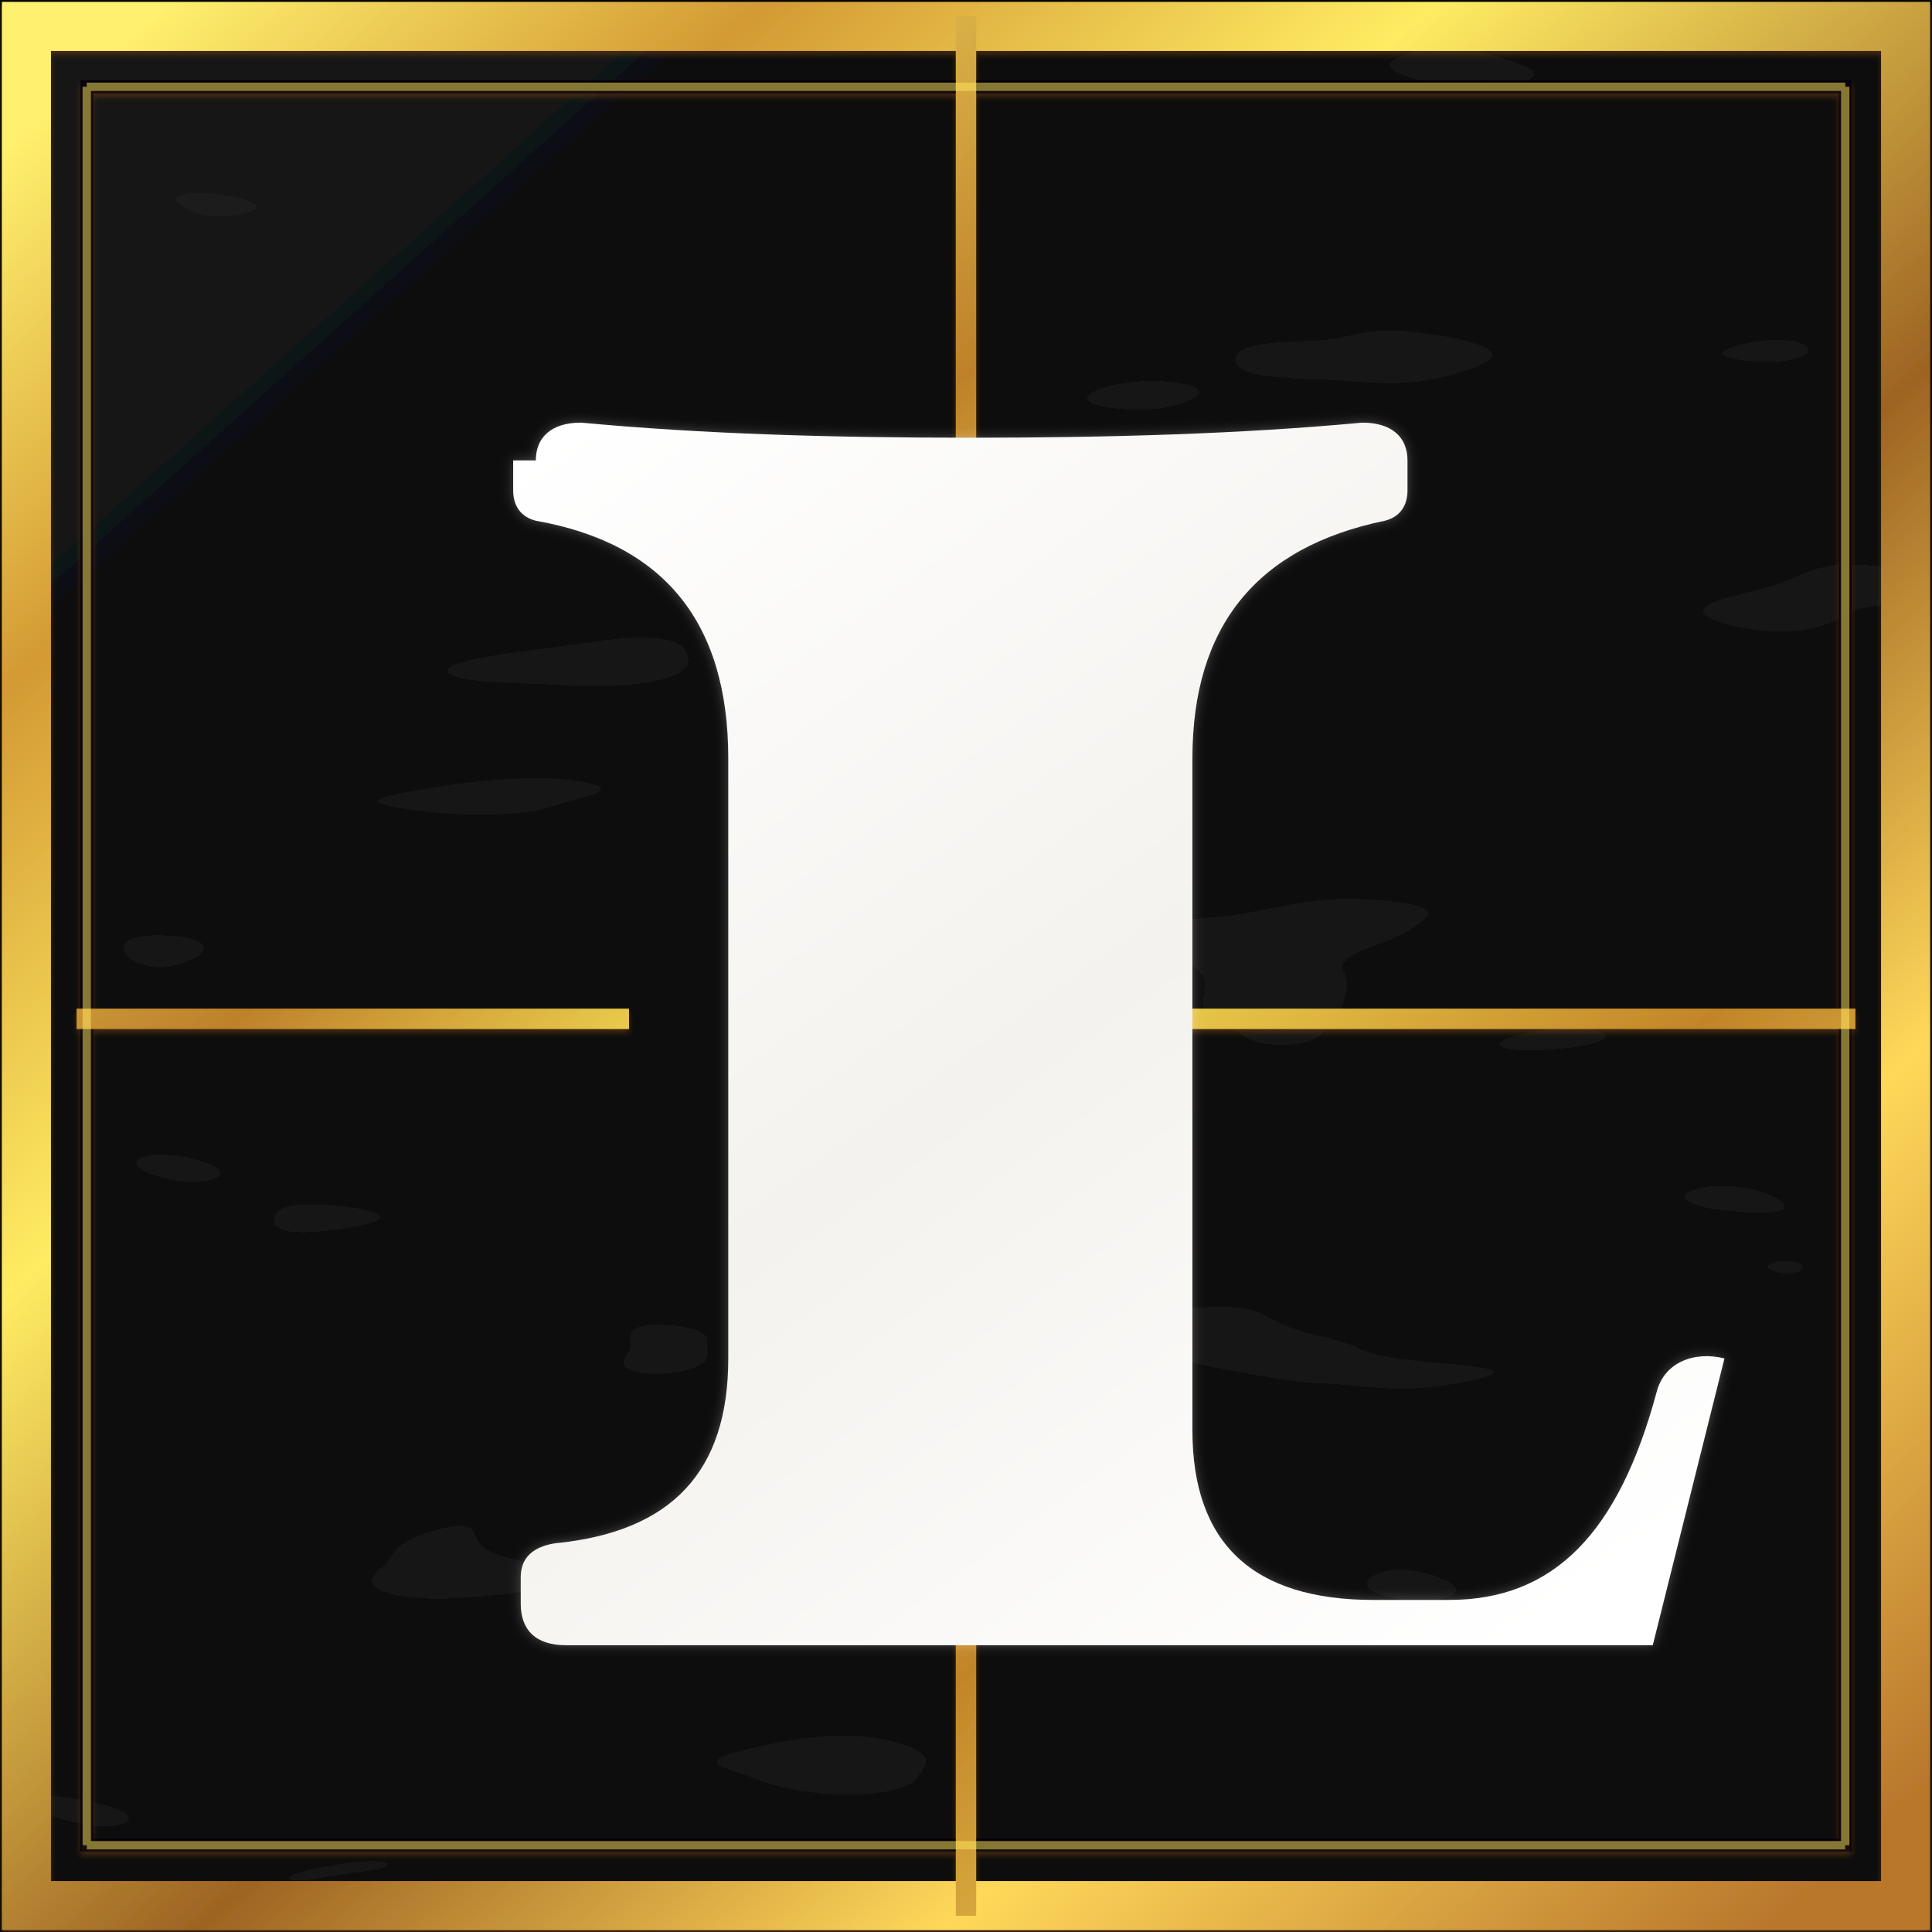
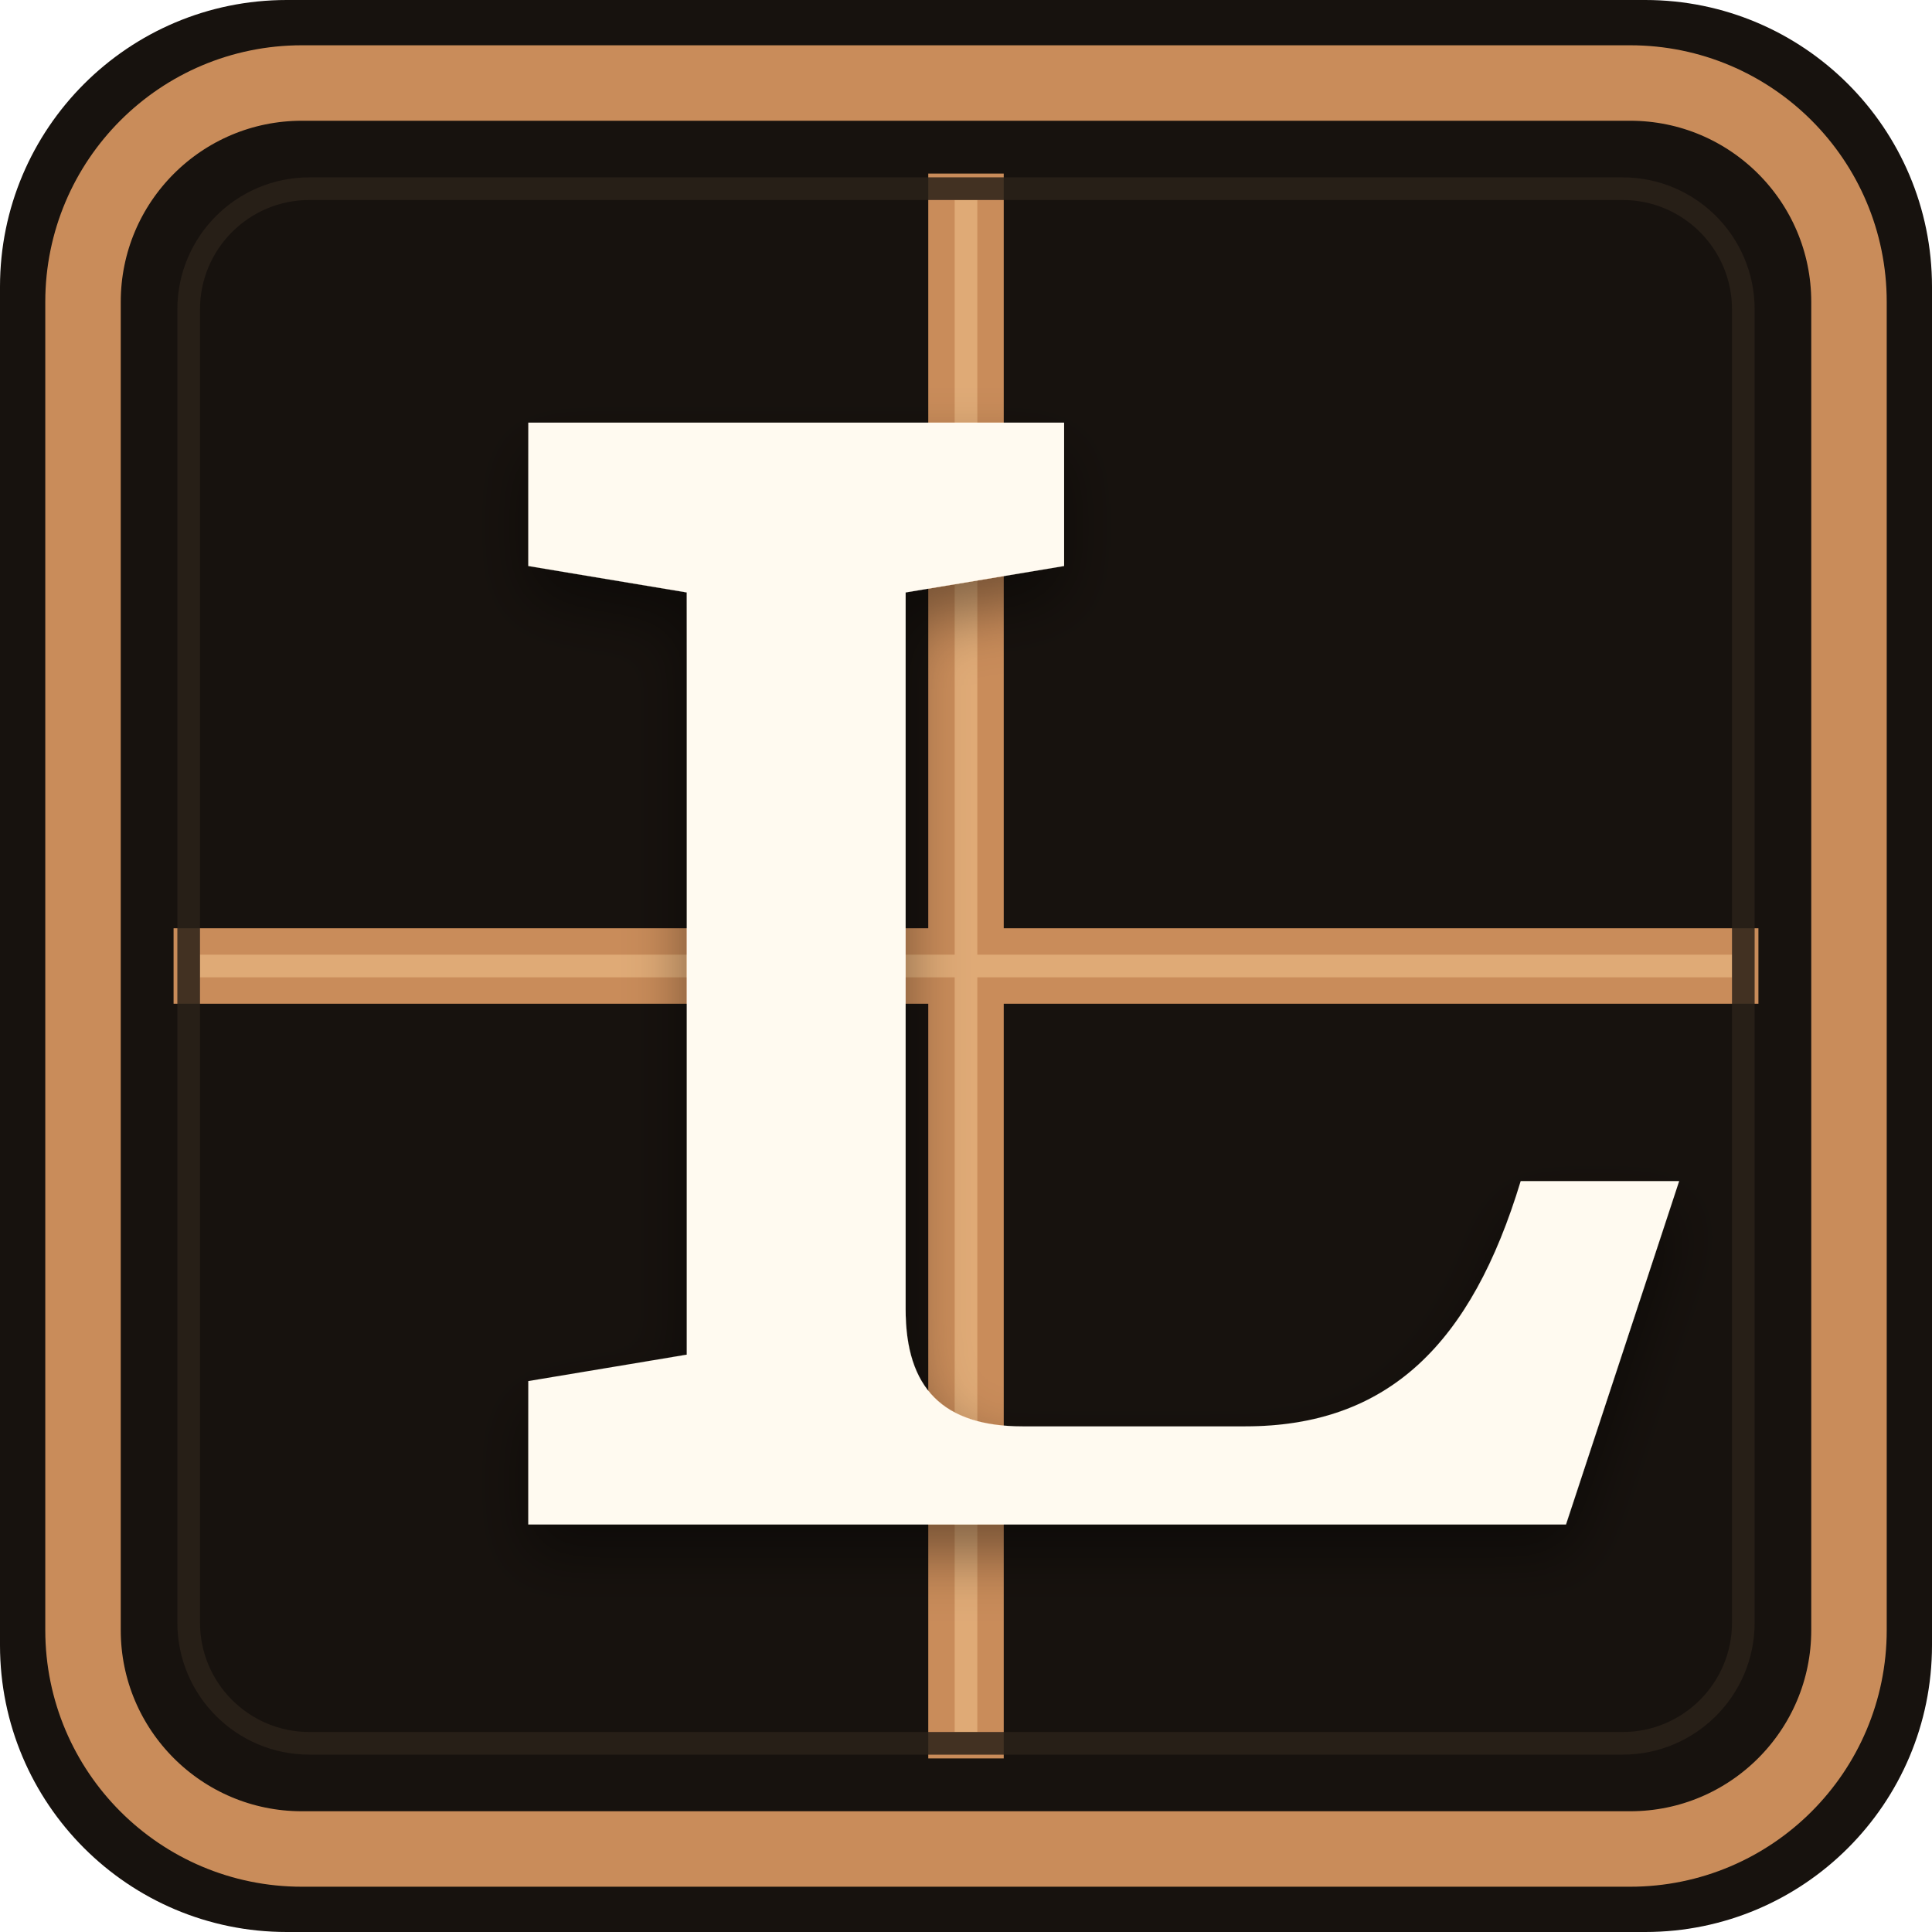
<svg xmlns="http://www.w3.org/2000/svg" viewBox="0 0 512 512" role="img" aria-labelledby="title desc">
  <defs>
-     <linearGradient id="frameGold" x1="34" y1="10" x2="478" y2="502" gradientUnits="userSpaceOnUse">
-       <stop offset="0" stop-color="#fff06d" />
-       <stop offset="0.16" stop-color="#d39a34" />
-       <stop offset="0.34" stop-color="#ffec63" />
-       <stop offset="0.58" stop-color="#9d6423" />
-       <stop offset="0.78" stop-color="#ffd85a" />
-       <stop offset="1" stop-color="#b9772c" />
-     </linearGradient>
-     <linearGradient id="groutGold" x1="62" y1="36" x2="450" y2="476" gradientUnits="userSpaceOnUse">
-       <stop offset="0" stop-color="#fff36f" />
-       <stop offset="0.3" stop-color="#be812a" />
-       <stop offset="0.48" stop-color="#fff05c" />
-       <stop offset="0.74" stop-color="#c28528" />
-       <stop offset="1" stop-color="#fff06b" />
-     </linearGradient>
-     <linearGradient id="panel" x1="64" y1="42" x2="448" y2="470" gradientUnits="userSpaceOnUse">
-       <stop offset="0" stop-color="#141414" />
-       <stop offset="0.42" stop-color="#070809" />
-       <stop offset="1" stop-color="#111111" />
-     </linearGradient>
-     <linearGradient id="letterWhite" x1="150" y1="112" x2="390" y2="446" gradientUnits="userSpaceOnUse">
-       <stop offset="0" stop-color="#ffffff" />
-       <stop offset="0.5" stop-color="#f4f2ee" />
-       <stop offset="1" stop-color="#ffffff" />
-     </linearGradient>
-     <filter id="softLetterShadow" x="-18%" y="-14%" width="136%" height="132%">
-       <feDropShadow dx="0" dy="2.8" stdDeviation="3.4" flood-color="#000000" flood-opacity="0.72" />
-       <feDropShadow dx="0" dy="0" stdDeviation="1.5" flood-color="#ffffff" flood-opacity="0.26" />
-     </filter>
-     <filter id="goldGlow" x="-20%" y="-20%" width="140%" height="140%">
-       <feDropShadow dx="0" dy="0" stdDeviation="1.6" flood-color="#fff06c" flood-opacity="0.48" />
-       <feDropShadow dx="0" dy="1" stdDeviation="0.8" flood-color="#6d3d11" flood-opacity="0.58" />
-     </filter>
-     <filter id="panelTexture" x="0" y="0" width="100%" height="100%">
-       <feTurbulence type="fractalNoise" baseFrequency="0.01 0.035" numOctaves="2" seed="17" result="noise" />
-       <feColorMatrix in="noise" type="matrix" values="0 0 0 0 0.035 0 0 0 0 0.035 0 0 0 0 0.035 0 0 0 .08 0" />
-       <feBlend in="SourceGraphic" mode="screen" />
+     <filter id="letterShadow" x="-16%" y="-16%" width="132%" height="132%">
+       <feDropShadow dx="0" dy="8" stdDeviation="8" flood-color="#000000" flood-opacity="0.42" />
    </filter>
  </defs>
-   <rect width="512" height="512" fill="#050607" />
-   <rect x="10" y="10" width="492" height="492" fill="url(#panel)" filter="url(#panelTexture)" />
-   <g filter="url(#goldGlow)">
-     <rect x="7" y="7" width="498" height="498" fill="none" stroke="url(#frameGold)" stroke-width="13" />
-     <rect x="23" y="23" width="466" height="466" fill="none" stroke="#050607" stroke-width="3.5" opacity="0.88" />
-     <path d="M256 7v109M256 133v111M256 273v97M256 394v111" fill="none" stroke="url(#groutGold)" stroke-width="5.4" stroke-linecap="square" />
-     <path d="M23 270h141M224 270h265" fill="none" stroke="url(#groutGold)" stroke-width="5.4" stroke-linecap="square" />
-     <path d="M23 23h466M23 489h466M23 23v466M489 23v466" fill="none" stroke="#ffe761" stroke-width="2.2" opacity="0.5" />
-   </g>
-   <path filter="url(#softLetterShadow)" fill="url(#letterWhite)" d="M142 122c0-6 4-10 12-10 32 3 66 4 103 4s72-1 104-4c8 0 12 4 12 10v8c0 4-2 7-6 8-34 7-51 28-51 63v178c0 30 16 45 48 45h20c28 0 45-18 55-55 2-8 10-11 18-9l-19 76H150c-8 0-12-4-12-11v-7c0-5 3-8 9-9 31-3 46-19 46-49V201c0-36-17-57-51-63-4-1-6-4-6-8v-8Z" />
+   <rect width="512" height="512" rx="76" fill="#17120e" />
+   <rect x="22" y="22" width="468" height="468" rx="58" fill="none" stroke="#c98c5a" stroke-width="20" />
+   <path d="M256 56v400M56 256h400" fill="none" stroke="#c98c5a" stroke-width="20" stroke-linecap="square" />
+   <path d="M256 56v400M56 256h400" fill="none" stroke="#f0c089" stroke-width="6" stroke-linecap="square" opacity="0.58" />
+   <rect x="50" y="50" width="412" height="412" rx="32" fill="none" stroke="#2a2119" stroke-width="6" opacity="0.85" />
+   <path filter="url(#letterShadow)" fill="#fffaf0" d="M140 112h142v38l-42 7v190c0 21 10 31 31 31h59c38 0 60-22 73-65h42l-30 91H140v-38l42-7V157l-42-7V112Z" />
</svg>
